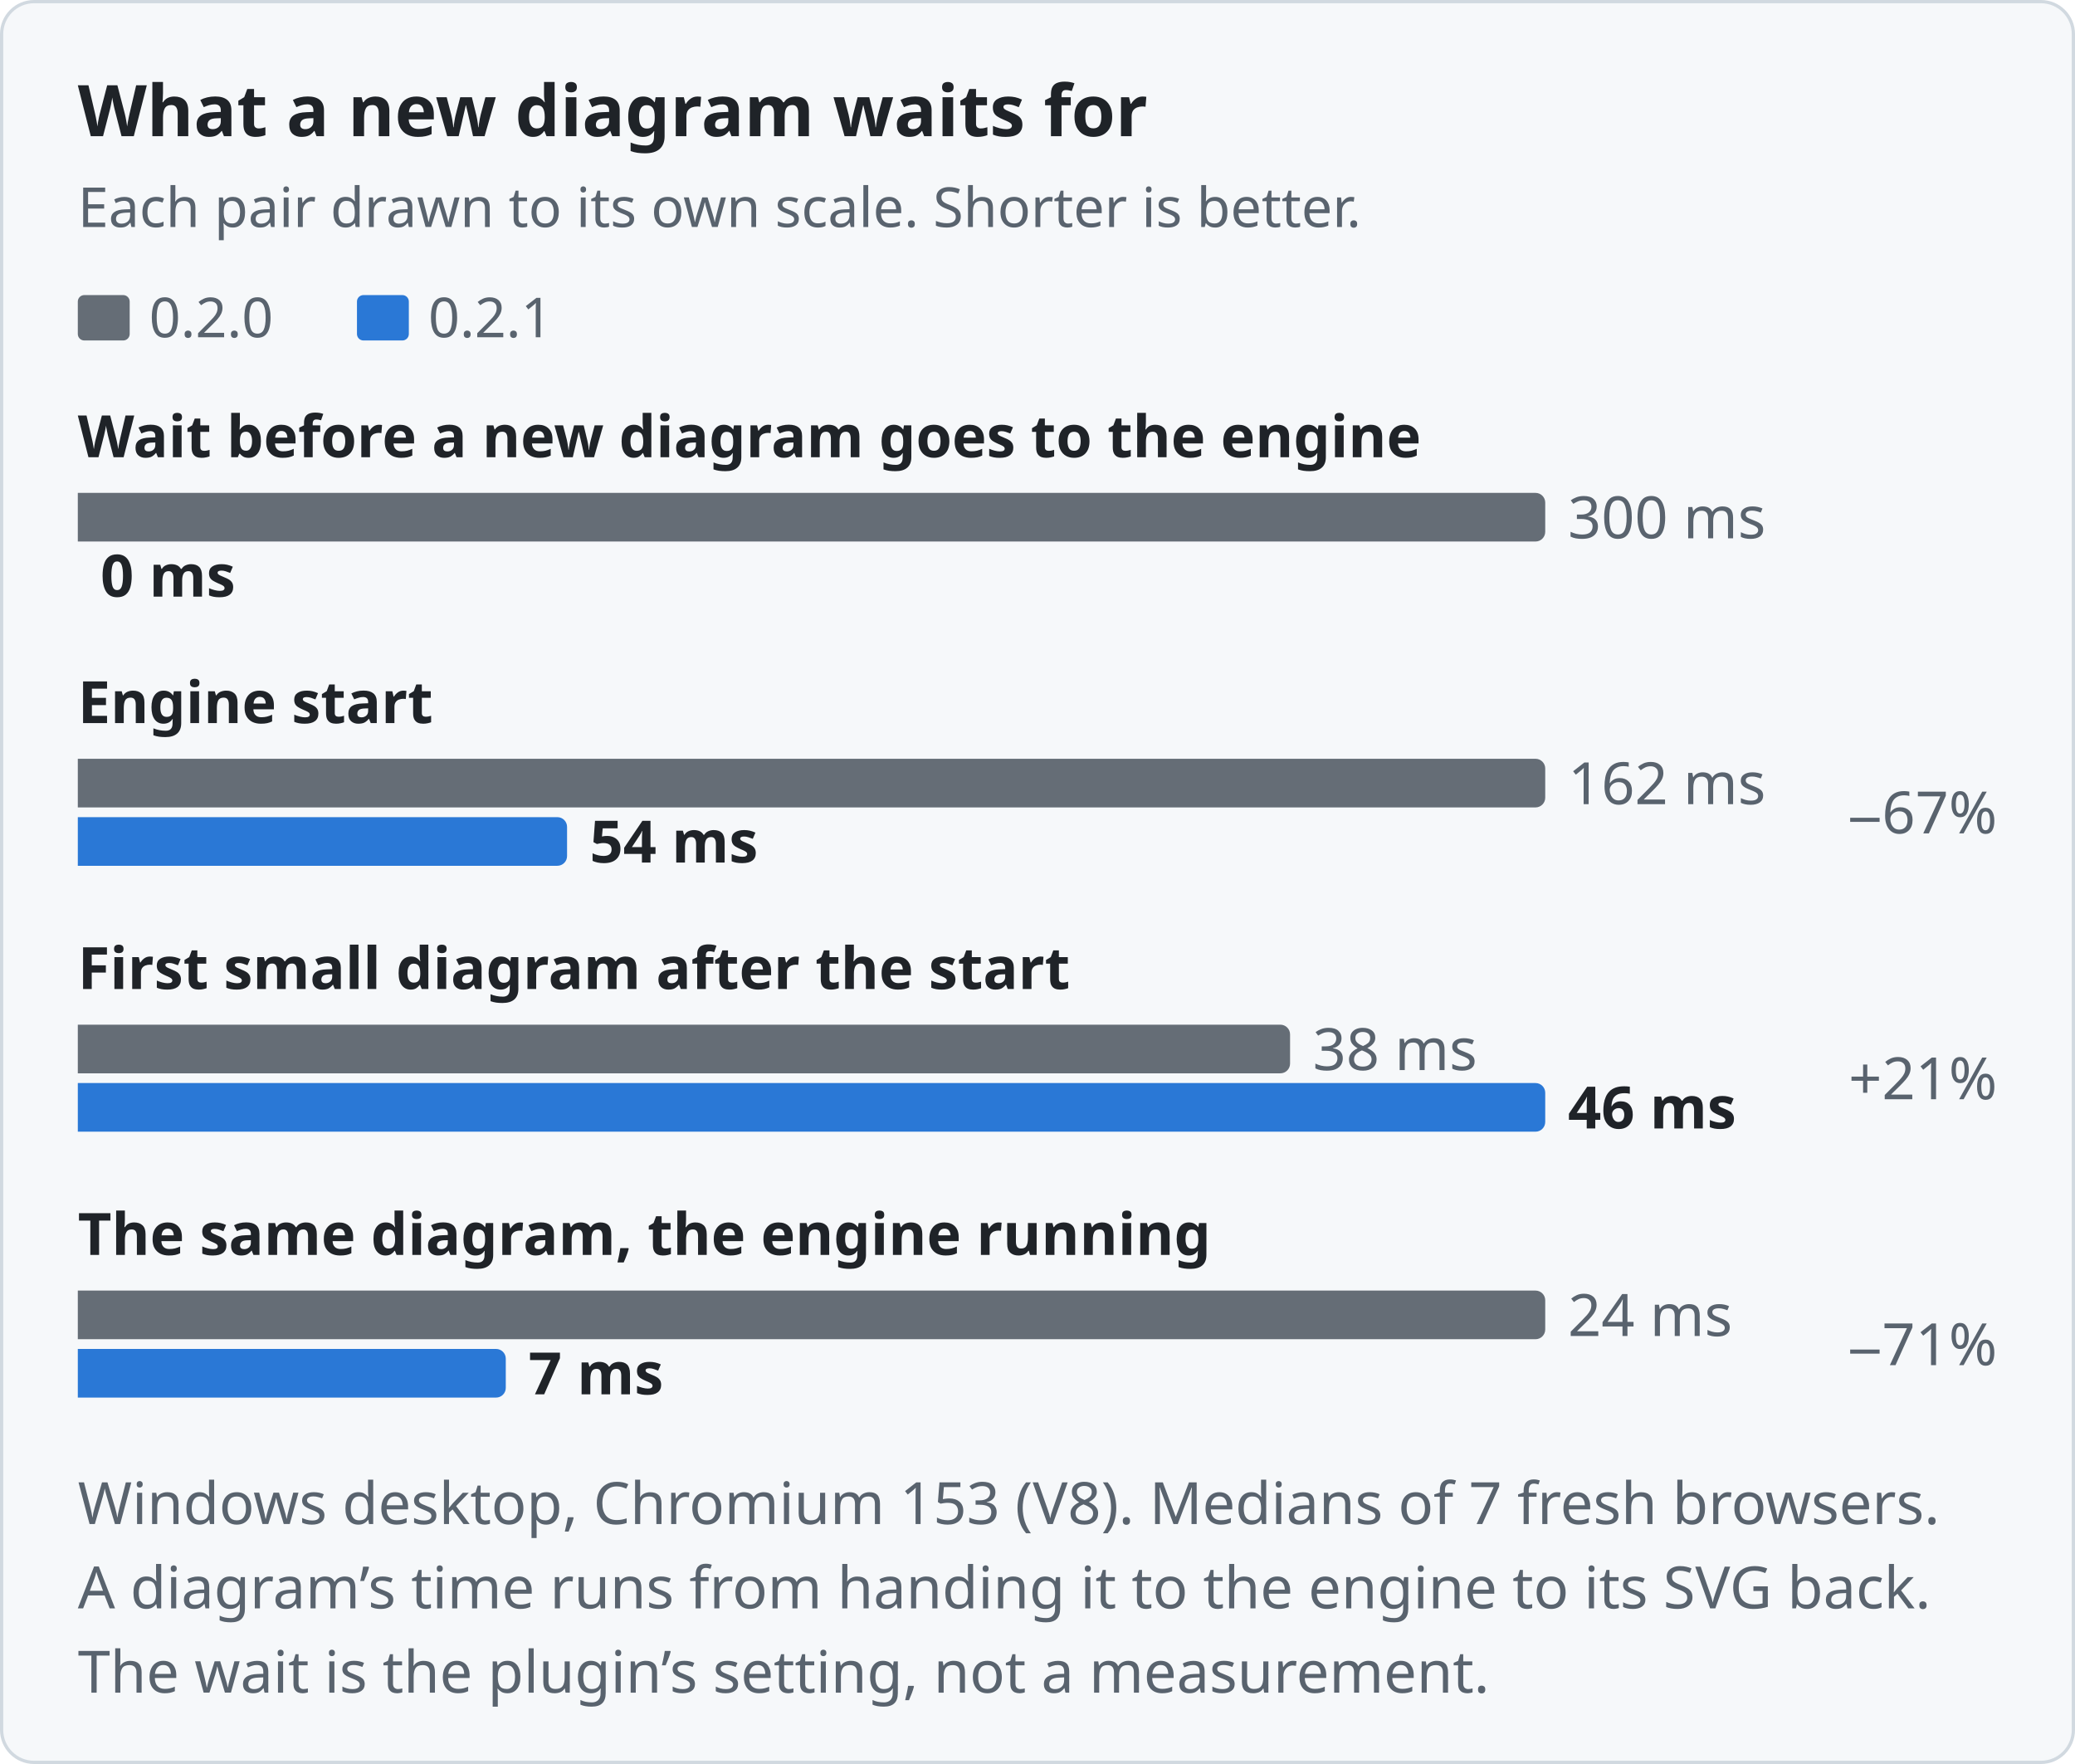
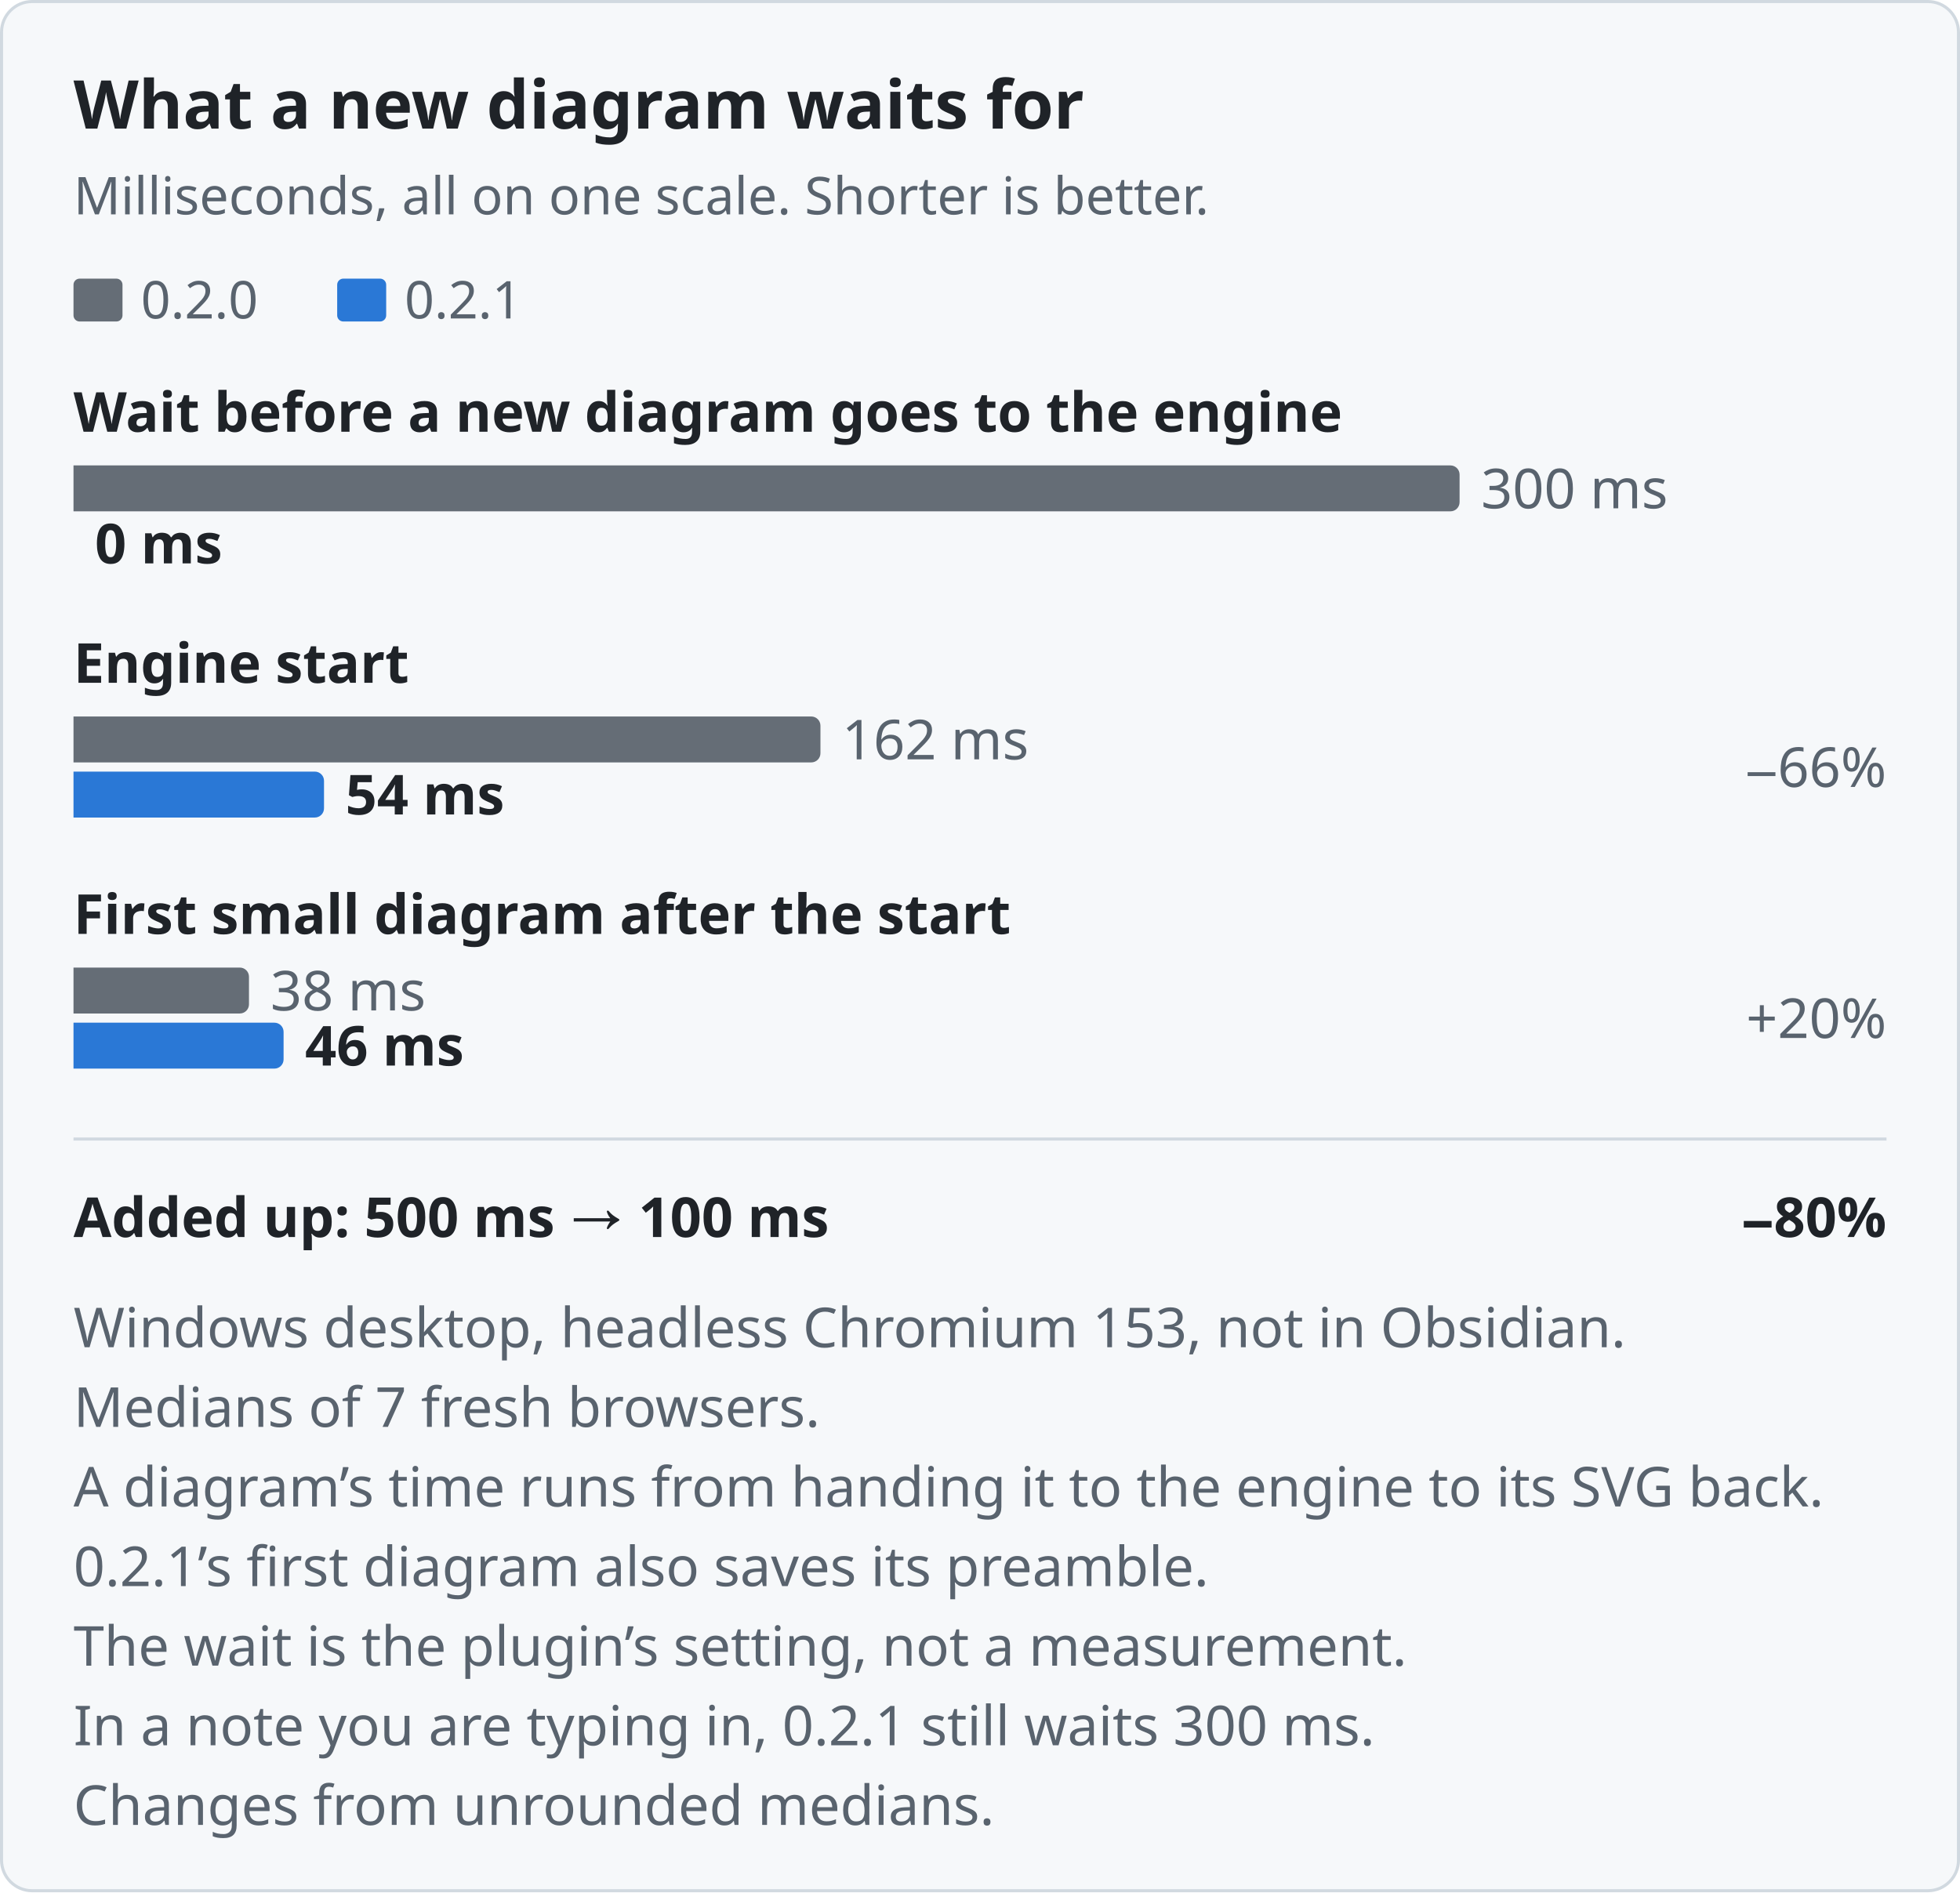
- <svg xmlns="http://www.w3.org/2000/svg" width="640" height="544" viewBox="0 0 640 544" role="img" aria-labelledby="title desc">
+ <svg xmlns="http://www.w3.org/2000/svg" width="640" height="618" viewBox="0 0 640 618" role="img" aria-labelledby="title desc">
  <style>
	.card { fill: #f6f8fa; stroke: #d1d9e0; }
	text { font-family: -apple-system, BlinkMacSystemFont, "Segoe UI", "Noto Sans", Helvetica, Arial, sans-serif; }
	.t1 { fill: #1f2328; }
	.t2 { fill: #59636e; }
	.num { font-variant-numeric: tabular-nums; }
	.rule { stroke: #d1d9e0; stroke-width: 1; }
	.base { stroke: #808893; stroke-width: 1; }
	.link { stroke: #808893; stroke-width: 2; fill: none; }
	.open { stroke: #808893; stroke-width: 2; stroke-dasharray: 4 4; fill: none; }
	.old { fill: #656d76; }
	.new { fill: #2a78d6; }
	.dot { fill: #2a78d6; stroke: #f6f8fa; stroke-width: 2; }
	.ring { fill: none; stroke: #2a78d6; stroke-width: 2; }
	.todo { fill: #f6f8fa; stroke: #656d76; stroke-width: 2; }
	.snap { fill: #13895f; }
	@media (prefers-color-scheme: dark) {
		.card { fill: #161b22; stroke: #3d444d; }
		.t1 { fill: #f0f6fc; }
		.t2 { fill: #9198a1; }
		.rule { stroke: #3d444d; }
		.base { stroke: #626c78; }
		.link { stroke: #626c78; }
		.open { stroke: #626c78; }
		.old { fill: #6e7681; }
		.new { fill: #3987e5; }
		.dot { fill: #3987e5; stroke: #161b22; }
		.ring { stroke: #3987e5; }
		.todo { fill: #161b22; stroke: #6e7681; }
		.snap { fill: #199e70; }
	}
</style>
-   <rect x="0.5" y="0.5" width="639" height="543" rx="10" class="card" />
+   <rect x="0.5" y="0.5" width="639" height="617" rx="10" class="card" />
  <text x="24" y="42" class="t1" font-size="22" font-weight="600">What a new diagram waits for</text>
-   <text x="24" y="70" class="t2" font-size="17">Each pair drawn to its own scale. Shorter is better.</text>
+   <text x="24" y="70" class="t2" font-size="17">Milliseconds, all on one scale. Shorter is better.</text>
  <rect x="24" y="91" width="16" height="14" rx="2" class="old" />
  <text x="46" y="104" class="t2" font-size="17">0.2.0</text>
  <rect x="110.1" y="91" width="16" height="14" rx="2" class="new" />
  <text x="132.1" y="104" class="t2" font-size="17">0.2.1</text>
  <text x="24" y="141" class="t1" font-size="18" font-weight="600">Wait before a new diagram goes to the engine</text>
  <path class="old" d="M24 152H473.6A3 3 0 0 1 476.6 155V164A3 3 0 0 1 473.6 167H24Z" />
  <text x="483.6" y="166" class="t2 num" font-size="18">300 ms</text>
  <text x="31" y="184" class="t1 num" font-size="18" font-weight="600">0 ms</text>
  <text x="24" y="223" class="t1" font-size="18" font-weight="600">Engine start</text>
-   <path class="old" d="M24 234H473.6A3 3 0 0 1 476.6 237V246A3 3 0 0 1 473.6 249H24Z" />
-   <text x="483.6" y="248" class="t2 num" font-size="18">162 ms</text>
-   <path class="new" d="M24 252H171.9A3 3 0 0 1 174.9 255V264A3 3 0 0 1 171.9 267H24Z" />
-   <text x="181.9" y="266" class="t1 num" font-size="18" font-weight="600">54 ms</text>
-   <text x="616" y="257" class="t2 num" font-size="18" text-anchor="end">−67%</text>
+   <path class="old" d="M24 234H264.9A3 3 0 0 1 267.9 237V246A3 3 0 0 1 264.9 249H24Z" />
+   <text x="274.9" y="248" class="t2 num" font-size="18">162 ms</text>
+   <path class="new" d="M24 252H102.8A3 3 0 0 1 105.8 255V264A3 3 0 0 1 102.8 267H24Z" />
+   <text x="112.8" y="266" class="t1 num" font-size="18" font-weight="600">54 ms</text>
+   <text x="616" y="257" class="t2 num" font-size="18" text-anchor="end">−66%</text>
  <text x="24" y="305" class="t1" font-size="18" font-weight="600">First small diagram after the start</text>
-   <path class="old" d="M24 316H394.9A3 3 0 0 1 397.9 319V328A3 3 0 0 1 394.9 331H24Z" />
-   <text x="404.9" y="330" class="t2 num" font-size="18">38 ms</text>
-   <path class="new" d="M24 334H473.6A3 3 0 0 1 476.6 337V346A3 3 0 0 1 473.6 349H24Z" />
-   <text x="483.6" y="348" class="t1 num" font-size="18" font-weight="600">46 ms</text>
-   <text x="616" y="339" class="t2 num" font-size="18" text-anchor="end">+21%</text>
-   <text x="24" y="387" class="t1" font-size="18" font-weight="600">The same diagram, the engine running</text>
-   <path class="old" d="M24 398H473.6A3 3 0 0 1 476.6 401V410A3 3 0 0 1 473.6 413H24Z" />
-   <text x="483.6" y="412" class="t2 num" font-size="18">24 ms</text>
-   <path class="new" d="M24 416H153A3 3 0 0 1 156 419V428A3 3 0 0 1 153 431H24Z" />
-   <text x="163" y="430" class="t1 num" font-size="18" font-weight="600">7 ms</text>
-   <text x="616" y="421" class="t2 num" font-size="18" text-anchor="end">−71%</text>
-   <text x="24" y="470" class="t2" font-size="18">Windows desktop, Chromium 153 (V8). Medians of 7 fresh browsers.</text>
-   <text x="24" y="496" class="t2" font-size="18">A diagram’s time runs from handing it to the engine to its SVG back.</text>
-   <text x="24" y="522" class="t2" font-size="18">The wait is the plugin’s setting, not a measurement.</text>
+   <path class="old" d="M24 316H78.3A3 3 0 0 1 81.3 319V328A3 3 0 0 1 78.3 331H24Z" />
+   <text x="88.3" y="330" class="t2 num" font-size="18">38 ms</text>
+   <path class="new" d="M24 334H89.6A3 3 0 0 1 92.6 337V346A3 3 0 0 1 89.6 349H24Z" />
+   <text x="99.6" y="348" class="t1 num" font-size="18" font-weight="600">46 ms</text>
+   <text x="616" y="339" class="t2 num" font-size="18" text-anchor="end">+20%</text>
+   <line x1="24" y1="372" x2="616" y2="372" class="rule" />
+   <text x="24" y="404" class="t1 num" font-size="18" font-weight="600">Added up: 500 ms → 100 ms</text>
+   <text x="616" y="404" class="t1 num" font-size="18" font-weight="600" text-anchor="end">−80%</text>
+   <text x="24" y="440" class="t2" font-size="18">Windows desktop, headless Chromium 153, not in Obsidian.</text>
+   <text x="24" y="466" class="t2" font-size="18">Medians of 7 fresh browsers.</text>
+   <text x="24" y="492" class="t2" font-size="18">A diagram’s time runs from handing it to the engine to its SVG back.</text>
+   <text x="24" y="518" class="t2" font-size="18">0.2.1’s first diagram also saves its preamble.</text>
+   <text x="24" y="544" class="t2" font-size="18">The wait is the plugin’s setting, not a measurement.</text>
+   <text x="24" y="570" class="t2" font-size="18">In a note you are typing in, 0.2.1 still waits 300 ms.</text>
+   <text x="24" y="596" class="t2" font-size="18">Changes from unrounded medians.</text>
</svg>
